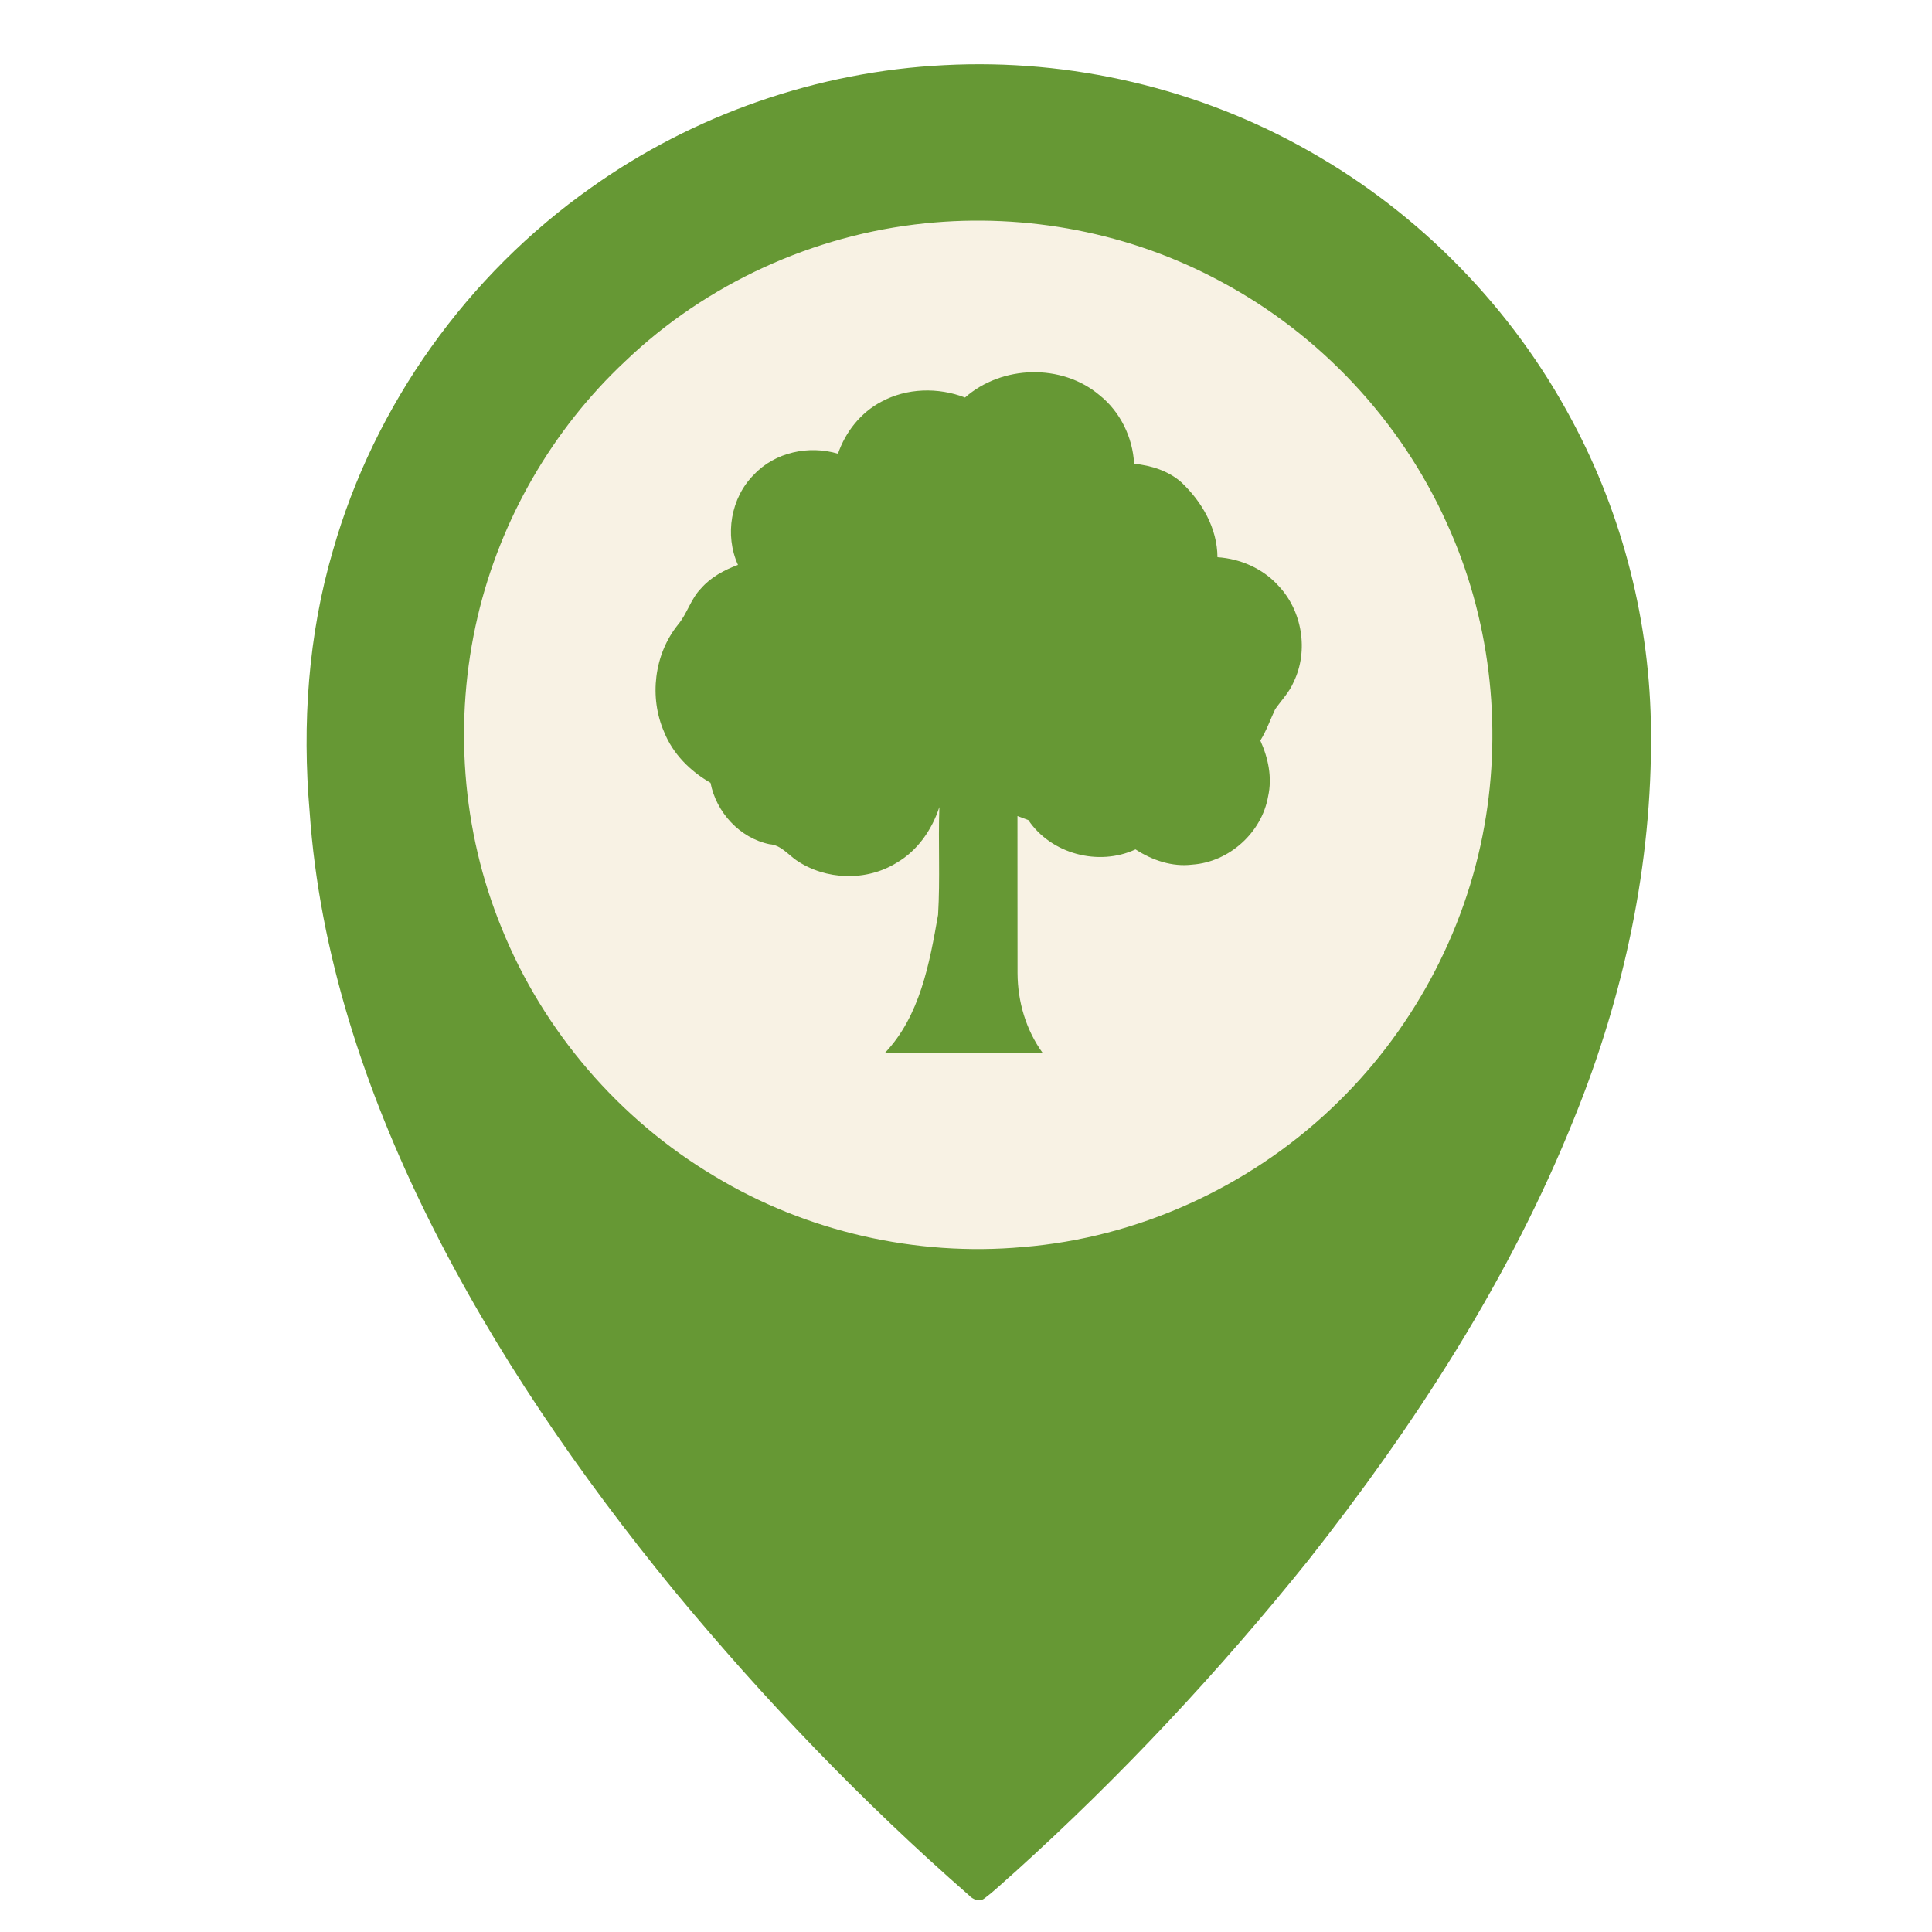
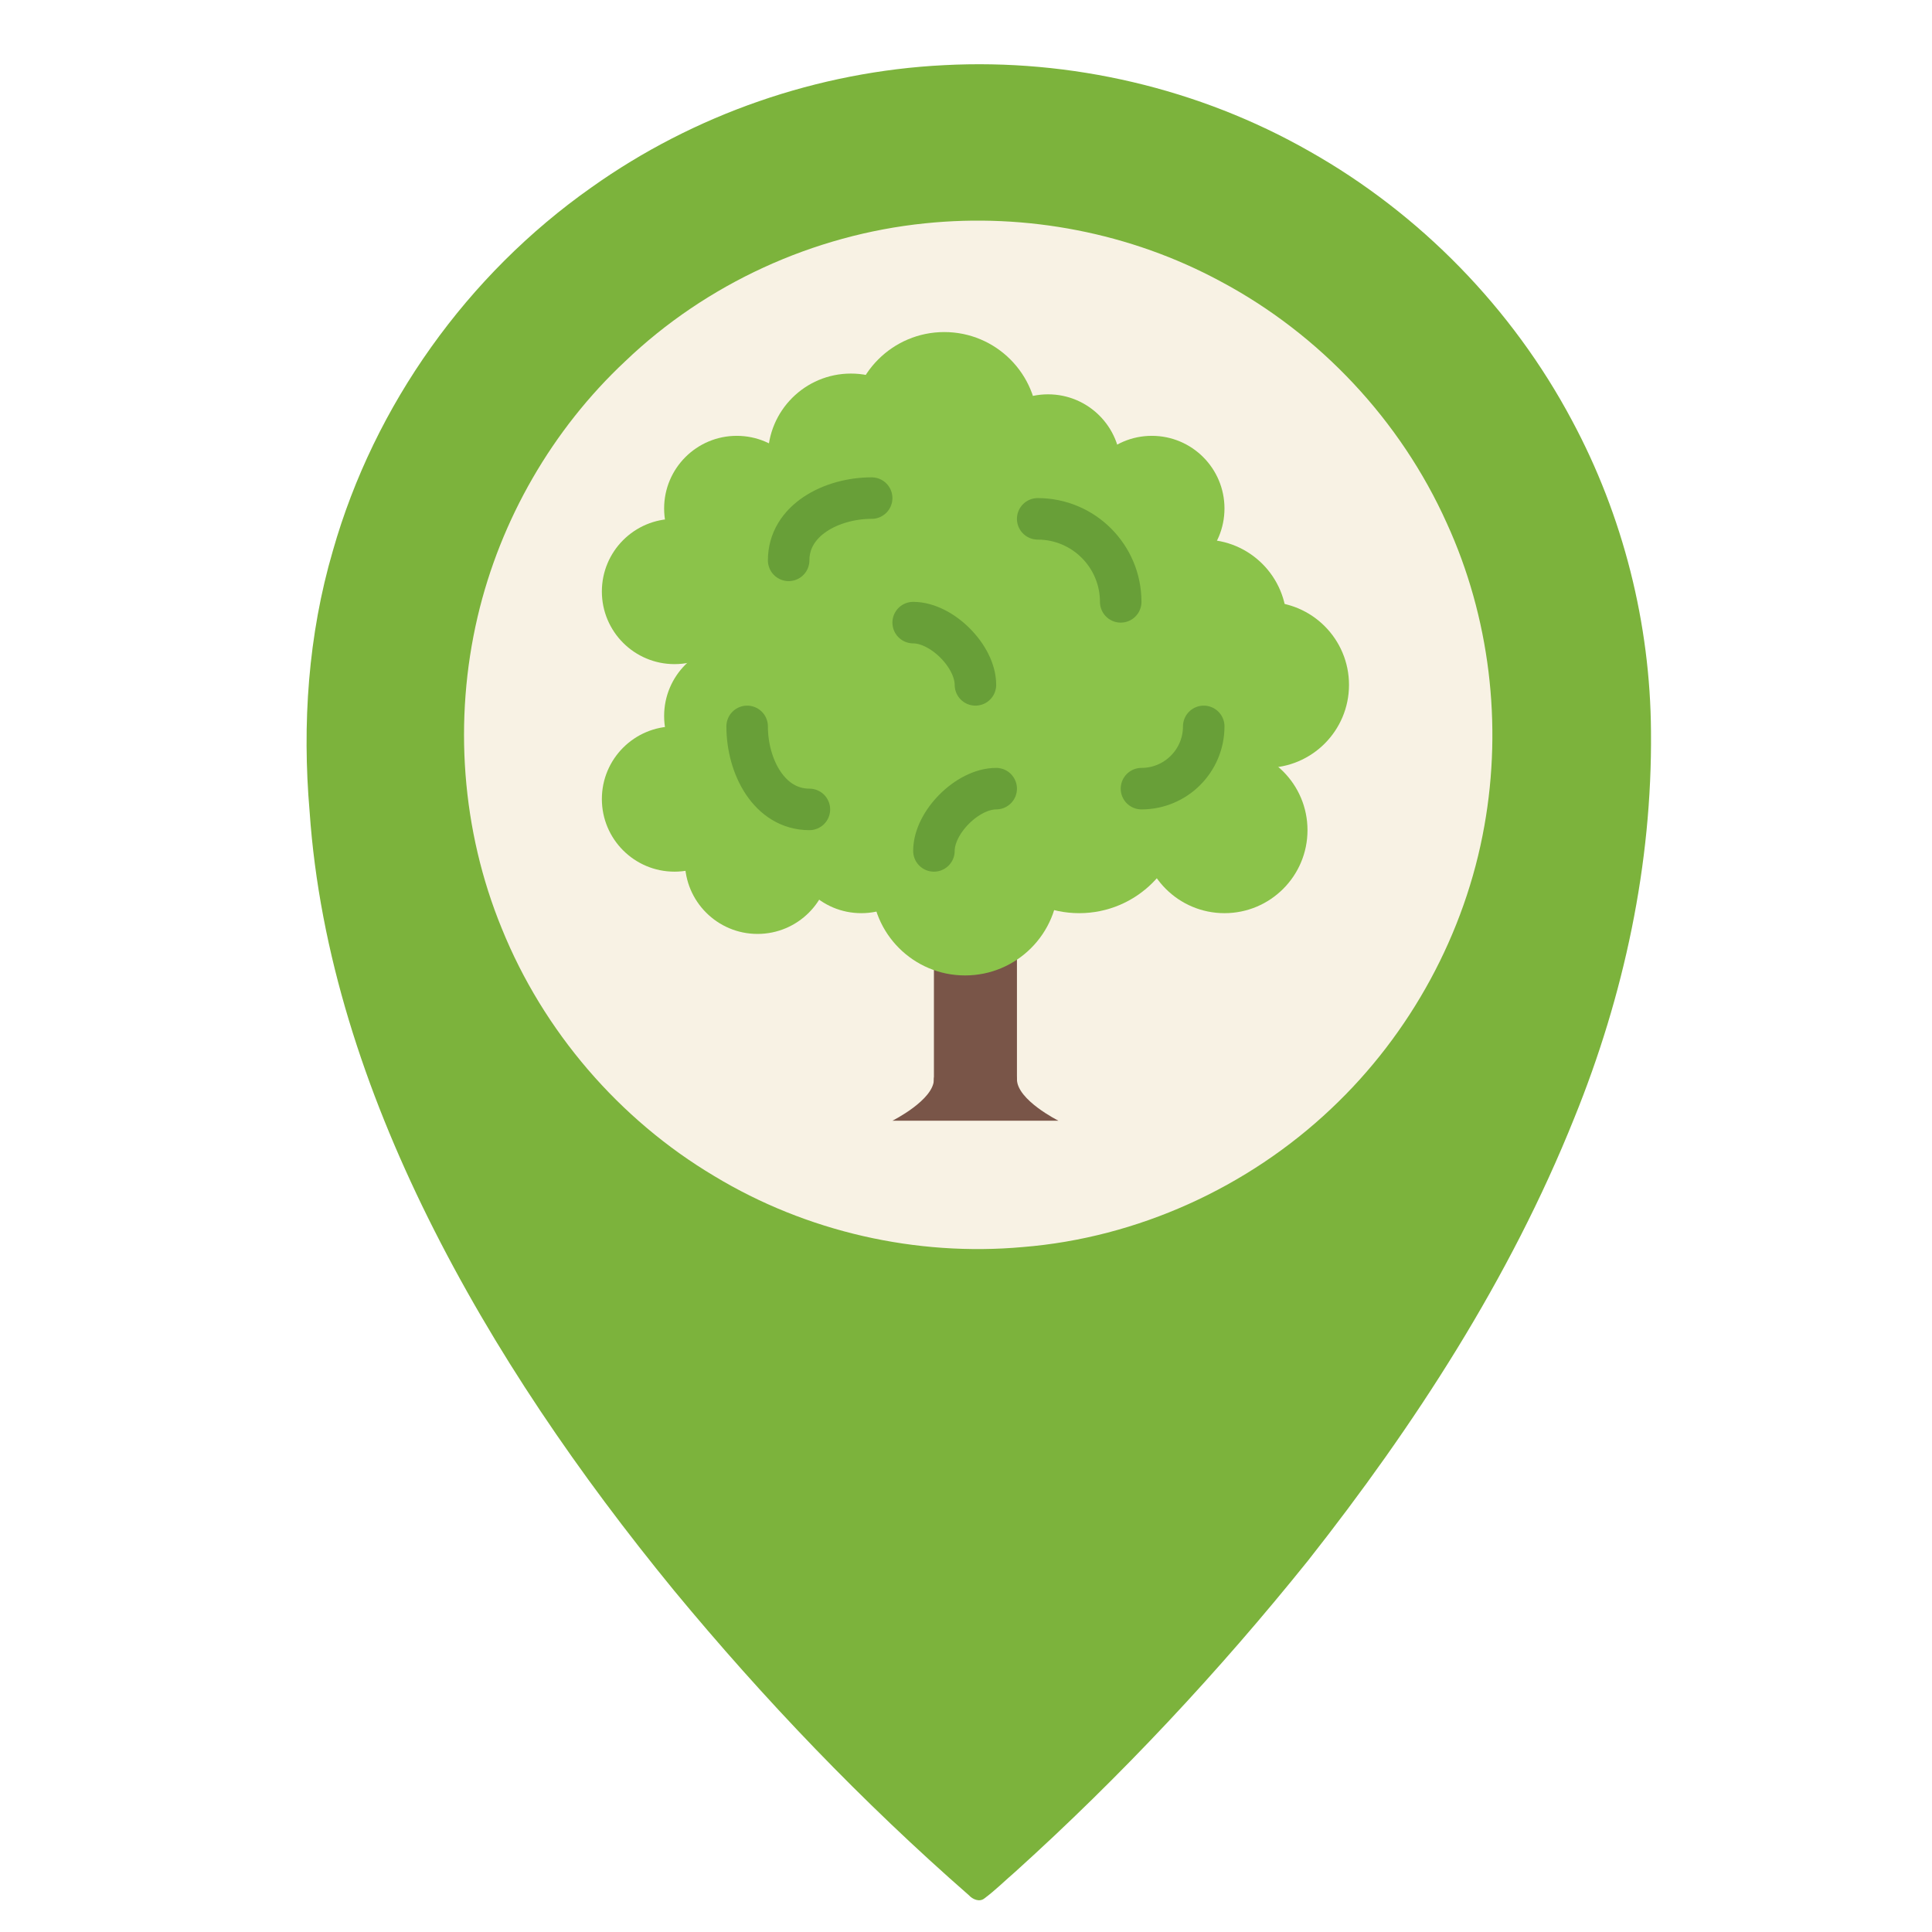
- <svg xmlns="http://www.w3.org/2000/svg" id="park-marker" viewBox="0 0 512 512" width="48" height="48">
+ <svg xmlns="http://www.w3.org/2000/svg" id="park-marker" viewBox="0 0 512 512" height="48" width="48">
  <path fill="transparent" d=" M 0.00 0.00 L 512.00 0.00 L 512.00 512.00 L 0.00 512.00 L 0.00 0.00 Z" />
-   <path fill="#669834" d=" M 250.15 17.27 C 283.73 15.48 317.79 23.43 347.01 40.09 C 376.34 56.64 400.79 81.71 416.60 111.44 C 430.15 136.69 437.36 165.28 437.53 193.93 C 437.86 228.98 430.36 263.86 417.20 296.28 C 400.14 338.85 374.94 377.67 346.64 413.58 C 322.97 443.03 297.09 470.73 269.04 496.06 C 266.30 498.41 263.74 500.98 260.83 503.13 C 259.53 504.14 257.73 503.33 256.77 502.26 C 228.52 477.56 202.48 450.37 178.58 421.45 C 153.56 390.87 130.95 358.10 113.38 322.63 C 96.75 289.02 84.63 252.66 82.05 215.06 C 80.05 191.90 81.66 168.29 88.22 145.93 C 99.21 107.29 123.89 72.78 156.72 49.68 C 183.95 30.30 216.77 18.94 250.15 17.27 Z" />
+   <path fill="#7CB33C" d=" M 250.15 17.27 C 283.73 15.48 317.79 23.43 347.01 40.09 C 376.34 56.64 400.79 81.71 416.60 111.44 C 430.15 136.69 437.36 165.28 437.53 193.93 C 437.86 228.98 430.36 263.86 417.20 296.28 C 400.14 338.85 374.94 377.67 346.64 413.58 C 322.97 443.03 297.09 470.73 269.04 496.06 C 266.30 498.41 263.74 500.98 260.83 503.13 C 259.53 504.14 257.73 503.33 256.77 502.26 C 228.52 477.56 202.48 450.37 178.58 421.45 C 153.56 390.87 130.95 358.10 113.38 322.63 C 96.75 289.02 84.63 252.66 82.05 215.06 C 80.05 191.90 81.66 168.29 88.22 145.93 C 99.21 107.29 123.89 72.78 156.72 49.68 C 183.95 30.30 216.77 18.94 250.15 17.27 Z" />
  <path fill="#F8F2E4" d=" M 245.11 59.19 C 271.98 56.40 299.67 61.71 323.46 74.57 C 349.74 88.56 371.17 111.43 383.39 138.59 C 394.80 163.51 398.19 191.93 393.37 218.88 C 388.32 247.35 373.81 274.01 352.77 293.82 C 330.68 314.73 301.43 328.03 271.08 330.48 C 242.75 333.04 213.65 326.41 189.30 311.68 C 164.09 296.68 143.98 273.27 132.98 246.06 C 122.30 220.07 120.17 190.74 126.58 163.41 C 132.63 137.65 146.40 113.78 165.73 95.70 C 187.17 75.18 215.59 62.20 245.11 59.19 Z" />
-   <path fill="#669834" d=" M 255.74 105.35 C 265.50 96.76 281.33 96.28 291.35 104.70 C 296.86 109.08 300.19 115.90 300.55 122.90 C 305.07 123.36 309.63 124.76 313.09 127.83 C 318.54 132.99 322.59 139.97 322.64 147.66 C 328.72 148.07 334.64 150.64 338.76 155.19 C 345.11 161.83 346.86 172.46 342.83 180.74 C 341.69 183.45 339.60 185.57 337.94 187.94 C 336.63 190.71 335.63 193.64 334.00 196.25 C 336.09 200.87 337.19 206.03 336.06 211.06 C 334.38 220.66 325.73 228.45 316.00 229.13 C 310.65 229.80 305.36 227.98 300.92 225.10 C 291.12 229.64 278.57 226.31 272.52 217.33 C 271.80 217.06 270.36 216.52 269.64 216.26 C 269.66 230.16 269.63 244.06 269.66 257.96 C 269.70 265.46 271.90 272.98 276.34 279.07 C 262.38 279.07 248.43 279.10 234.47 279.07 C 243.82 269.28 246.34 255.28 248.60 242.43 C 249.17 232.94 248.61 223.40 248.94 213.88 C 246.98 219.90 243.17 225.42 237.63 228.64 C 229.61 233.63 218.77 233.28 211.01 227.96 C 208.75 226.37 206.90 223.94 203.93 223.73 C 196.05 222.10 189.80 215.27 188.29 207.45 C 182.92 204.38 178.33 199.80 176.01 194.00 C 171.98 184.80 173.34 173.42 179.65 165.57 C 182.13 162.62 183.07 158.67 185.81 155.91 C 188.39 152.94 191.93 151.06 195.57 149.70 C 191.99 141.81 193.65 131.89 199.83 125.76 C 205.41 119.83 214.36 117.94 222.07 120.24 C 224.07 114.45 228.09 109.34 233.55 106.47 C 240.30 102.80 248.62 102.60 255.74 105.35 Z" />
+   <g id="tree" fill="rgb(52, 73, 94)" transform="scale(5.5, 5.5) translate(23, 11)">
+     <line fill="none" stroke="#795548" stroke-width="4" x1="24" y1="42" x2="24" y2="30" />
+     <path fill="#795548" d="M28,43h-8c0,0,2-0.999,2-1.999s4-1,4,0S28,43,28,43z" />
+     <circle fill="#8BC34A" cx="22.5" cy="9.5" r="4.5" />
+     <circle fill="#8BC34A" cx="29" cy="28" r="5" />
+     <circle fill="#8BC34A" cx="36" cy="29" r="4" />
+     <circle fill="#8BC34A" cx="32.5" cy="13.5" r="3.5" />
+     <circle fill="#8BC34A" cx="38" cy="22" r="4" />
+     <circle fill="#8BC34A" cx="27.5" cy="11.5" r="3.5" />
+     <circle fill="#8BC34A" cx="35" cy="19" r="4" />
+     <circle fill="#8BC34A" cx="23.5" cy="31.5" r="4.5" />
+     <ellipse fill="#8BC34A" cx="23.5" cy="22" rx="12.5" ry="11.001" />
+     <circle fill="#8BC34A" cx="18" cy="11" r="4" />
+     <circle fill="#8BC34A" cx="13.5" cy="30.5" r="3.5" />
+     <circle fill="#8BC34A" cx="18.5" cy="29.5" r="3.5" />
+     <circle fill="#8BC34A" cx="9.5" cy="27.5" r="3.5" />
+     <circle fill="#8BC34A" cx="12.5" cy="13.5" r="3.5" />
+     <circle fill="#8BC34A" cx="12.5" cy="23.5" r="3.5" />
+     <circle fill="#8BC34A" cx="9.5" cy="17.5" r="3.5" />
+     <path fill="none" stroke="#689F38" stroke-width="2" stroke-linecap="round" stroke-linejoin="round" d="M15,16   c0-1.933,2.067-3,4-3" />
+     <path fill="none" stroke="#689F38" stroke-width="2" stroke-linecap="round" stroke-linejoin="round" d="M31,18   c0-2.209-1.791-4-4-4" />
+     <path fill="none" stroke="#689F38" stroke-width="2" stroke-linecap="round" stroke-linejoin="round" d="M32,27   c1.656,0,3-1.344,3-3" />
+     <path fill="none" stroke="#689F38" stroke-width="2" stroke-linecap="round" stroke-linejoin="round" d="M22,30   c0-1.381,1.619-3,3-3" />
+     <path fill="none" stroke="#689F38" stroke-width="2" stroke-linecap="round" stroke-linejoin="round" d="M21,19   c1.381,0,3,1.619,3,3" />
+     <path fill="none" stroke="#689F38" stroke-width="2" stroke-linecap="round" stroke-linejoin="round" d="M16,28   c-1.934,0-3-2.066-3-4" />
+   </g>
</svg>
